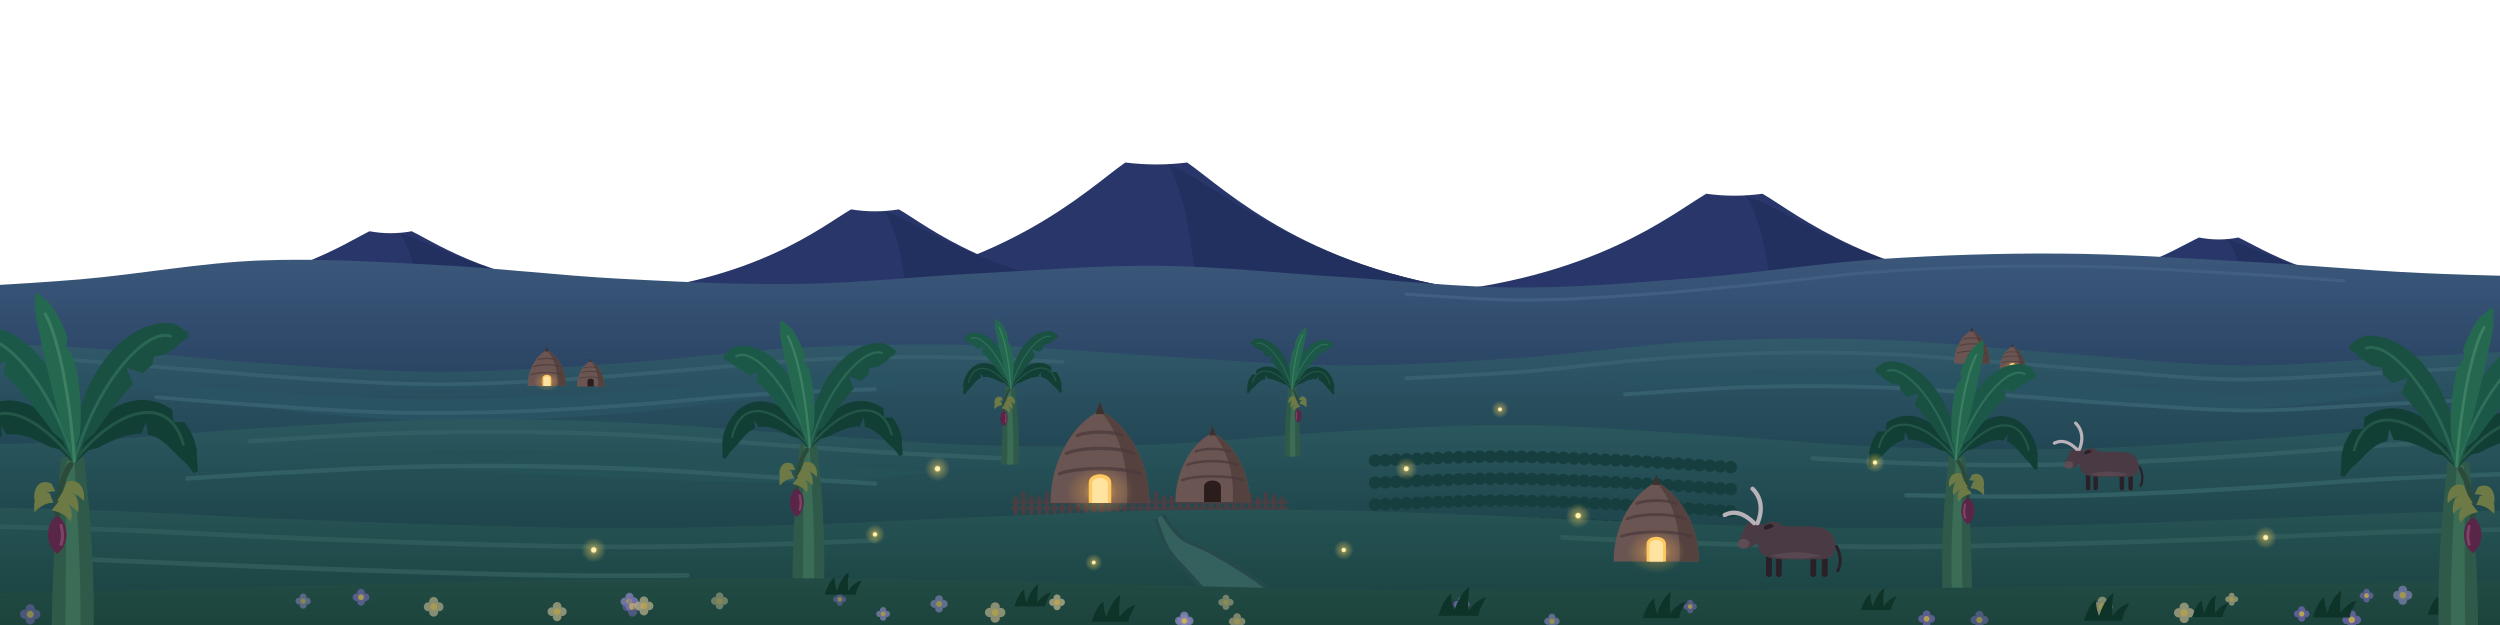
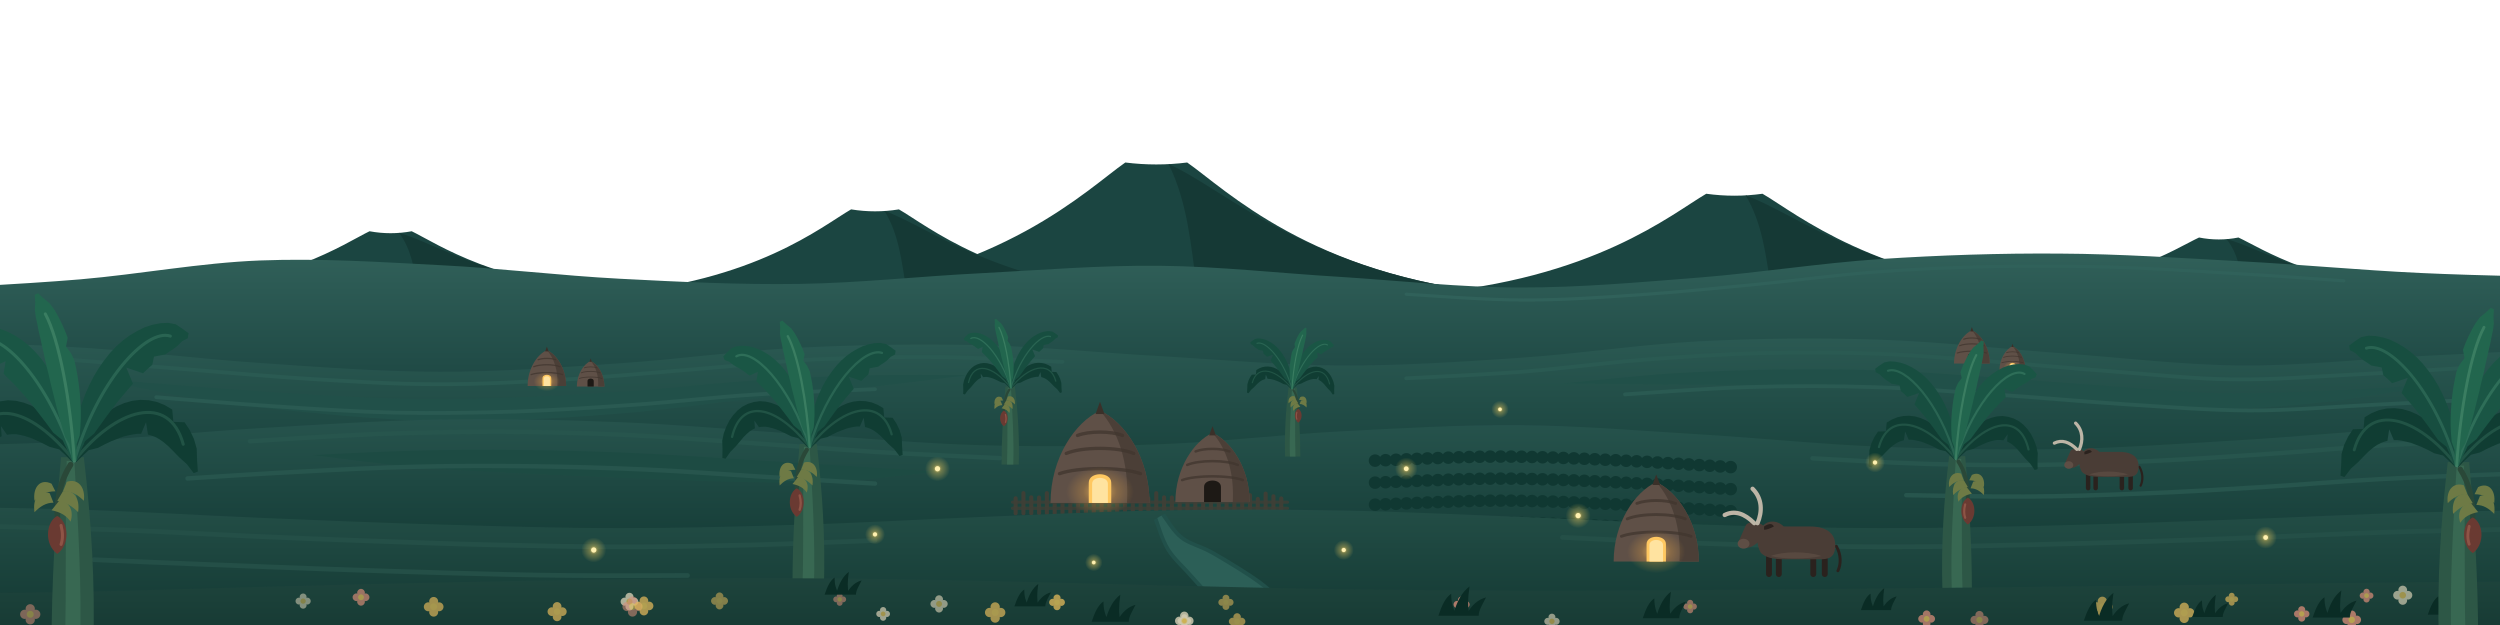
<svg xmlns="http://www.w3.org/2000/svg" viewBox="0 0 1600 400" width="1600" height="400" preserveAspectRatio="xMidYMax slice">
  <defs>
    <linearGradient id="b0" x1="0" y1="152" x2="0" y2="262" gradientUnits="userSpaceOnUse">
-       <stop offset="0" stop-color="#3d5b7f" />
-       <stop offset="1" stop-color="#263e5d" />
+       <stop offset="0" stop-color="#33635c" />
+       <stop offset="1" stop-color="#1a433f" />
    </linearGradient>
    <linearGradient id="b1" x1="0" y1="206" x2="0" y2="316" gradientUnits="userSpaceOnUse">
-       <stop offset="0" stop-color="#335c6d" />
-       <stop offset="1" stop-color="#1c3f4c" />
+       <stop offset="0" stop-color="#2d5c55" />
+       <stop offset="1" stop-color="#153d38" />
    </linearGradient>
    <radialGradient id="doorglow" cx="0.5" cy="0.5" r="0.5">
      <stop offset="0" stop-color="#FFD27A" stop-opacity="0.75" />
      <stop offset="0.5" stop-color="#FFB547" stop-opacity="0.25" />
      <stop offset="1" stop-color="#FFB547" stop-opacity="0" />
    </radialGradient>
    <symbol id="hutl" viewBox="0 0 100 92" overflow="visible">
-       <path d="M6 90C6 50 28 18 50 8C72 18 94 50 94 90Z" fill="#6B5552" />
-       <path d="M50 8C72 18 94 50 94 90H74C76 54 66 26 50 8Z" fill="#55423F" />
-       <path d="M14 64C30 58 70 58 86 64M20 46C34 40 66 40 80 46M30 30C40 26 60 26 70 30" fill="none" stroke="#4B3A39" stroke-width="3" stroke-linecap="round" opacity=".75" />
+       <path d="M6 90C6 50 28 18 50 8C72 18 94 50 94 90Z" fill="#5F5047" />
+       <path d="M50 8C72 18 94 50 94 90H74C76 54 66 26 50 8Z" fill="#4B3F37" />
+       <path d="M14 64C30 58 70 58 86 64M20 46C34 40 66 40 80 46M30 30C40 26 60 26 70 30" fill="none" stroke="#40352E" stroke-width="3" stroke-linecap="round" opacity=".75" />
      <ellipse cx="50" cy="80" rx="30" ry="22" fill="url(#doorglow)" />
      <path d="M40 90V72C40 62 60 62 60 72V90Z" fill="#FFC861" />
      <path d="M43 90V73C43 66 57 66 57 73V90Z" fill="#FFE3A0" />
-       <path d="M50 0L54 11H46Z" fill="#3F302E" />
+       <path d="M50 0L54 11H46Z" fill="#3A3029" />
    </symbol>
    <symbol id="hutn" viewBox="0 0 100 92" overflow="visible">
-       <path d="M6 90C6 50 28 18 50 8C72 18 94 50 94 90Z" fill="#6B5552" />
-       <path d="M50 8C72 18 94 50 94 90H74C76 54 66 26 50 8Z" fill="#55423F" />
-       <path d="M14 64C30 58 70 58 86 64M20 46C34 40 66 40 80 46M30 30C40 26 60 26 70 30" fill="none" stroke="#4B3A39" stroke-width="3" stroke-linecap="round" opacity=".75" />
-       <path d="M40 90V72C40 62 60 62 60 72V90Z" fill="#2A1D1C" />
-       <path d="M50 0L54 11H46Z" fill="#3F302E" />
+       <path d="M6 90C6 50 28 18 50 8C72 18 94 50 94 90Z" fill="#5F5047" />
+       <path d="M50 8C72 18 94 50 94 90H74C76 54 66 26 50 8Z" fill="#4B3F37" />
+       <path d="M14 64C30 58 70 58 86 64M20 46C34 40 66 40 80 46M30 30C40 26 60 26 70 30" fill="none" stroke="#40352E" stroke-width="3" stroke-linecap="round" opacity=".75" />
+       <path d="M40 90V72C40 62 60 62 60 72V90Z" fill="#1D1915" />
+       <path d="M50 0L54 11H46Z" fill="#3A3029" />
    </symbol>
    <linearGradient id="b2" x1="0" y1="256" x2="0" y2="366" gradientUnits="userSpaceOnUse">
-       <stop offset="0" stop-color="#2e5b63" />
-       <stop offset="1" stop-color="#183e43" />
+       <stop offset="0" stop-color="#295750" />
+       <stop offset="1" stop-color="#123833" />
    </linearGradient>
    <symbol id="bpn" viewBox="0 0 140 190">
-       <path d="M62 190C61 156 63 124 67 90H79C82 124 84 156 84 190Z" fill="#2F5A49" />
-       <path d="M69 190C68 158 70 126 72 92H76C77 126 76 158 77 190Z" fill="#3B6C55" />
-       <path d="M72.9 91.3L70.2 87.3L67.3 83.5L65.9 78.4L63.2 74.6L60.2 71.1L56.9 68L53.4 65.4L49.6 63.2L45.7 61.5L41.5 60.3L37.2 59.8L32.8 60L28.5 60.9L24.3 62.6L20.4 64.9L19.8 71.4L13.9 71.6L11.2 75.7L9 80.3L7.5 85.5L7.3 91.5L6.9 97.6L9.1 98.4L12.7 93.7L16.8 90L19.9 86.8L22.6 84.1L25.1 82L27.4 80.4L29.5 79.3L31.4 78.6L33.2 78.1L34.2 71.6L36.8 77.7L38.8 77.7L41 78L43.5 78.5L46.3 79.2L49.2 80.3L52.5 81.6L55.9 83.2L59.5 85.1L64.4 86.3L67.7 89.4L71.1 92.7Z" fill="#123F35" />
-       <path d="M72 92C50 64 22 56 14.6 83.2" fill="none" stroke="#2A5F4F" stroke-width="1.6" stroke-linecap="round" opacity=".7" />
-       <path d="M72.9 92.8L76.5 89.1L80 85.9L85 84.6L88.7 82.7L92.1 81.1L95.2 79.8L98 78.9L100.5 78.3L102.7 77.9L104.5 77.9L106.1 78L107.5 78.2L110.7 73.6L110.3 79L112 79.9L113.9 81.1L116 82.9L118.3 85.2L120.8 88.2L123.7 91.6L127.5 95.5L130.9 100.3L133.1 99.7L133 93.6L133.2 87.7L132.1 82.5L130.3 77.8L128.2 73.6L125.6 69.9L122.6 66.6L119.2 63.9L115.3 61.9L111.2 60.6L106.9 60L102.7 60.3L98.6 61.3L94.7 62.8L91 65L87.6 67.5L84.4 70.6L81.4 74L78.6 77.9L77.1 83.1L74.1 87L71.1 91.2Z" fill="#123F35" />
-       <path d="M72 92C96 62 120 58 126.3 85" fill="none" stroke="#2A5F4F" stroke-width="1.6" stroke-linecap="round" opacity=".7" />
-       <path d="M73.2 91.7L71.9 85.8L70.4 80.2L71.1 73.7L69.9 68L68.3 62.5L66.4 57.2L64.2 52.2L61.8 47.5L59.1 43L56.2 38.9L53.1 35L49.8 31.5L46.3 28.4L42.6 25.7L38.7 23.4L34.8 21.5L30.7 20.2L26.6 19.4L22.5 19.2L18.5 20L14.9 22.4L11.8 24.7L12.2 27.3L15.2 28.9L17.7 31.4L19.8 33L22 34.4L24.1 35.9L26.9 36.4L30 37L30.9 41.3L33.3 43.4L35.8 45.8L44.6 42.8L41.1 51.3L43.8 54.4L46.6 57.7L49.5 61.2L52.4 65L55.4 69L58.4 73.2L61.6 77.6L66.4 81.6L68.7 86.9L70.8 92.3Z" fill="#195042" />
-       <path d="M72 92C60 50 34 22 21.4 26.2" fill="none" stroke="#33705C" stroke-width="1.6" stroke-linecap="round" opacity=".7" />
-       <path d="M73.1 92.4L75.5 86.7L78.1 81.2L83.1 77.1L86.4 72.6L89.6 68.4L92.7 64.4L95.7 60.6L98.6 57.2L101.5 54L104.2 51.1L106.9 48.5L109.3 46L108.2 39.4L114.1 42.1L116.2 40.5L118.2 39L120.1 37.8L122 36.6L123.9 35.6L125.9 34.3L128.5 32.3L131.5 31.2L132.5 28.8L130 26L126.9 23L123.2 21.6L119.2 21.2L115.2 21.5L111.1 22.4L107.1 23.9L103.3 25.9L99.6 28.3L96 31.2L92.6 34.5L89.4 38.2L86.5 42.3L83.7 46.6L81.2 51.3L78.8 56.3L76.8 61.6L75 67.2L73.6 73L74.1 79.7L72.4 85.6L70.9 91.6Z" fill="#1C5847" />
-       <path d="M72 92C86 48 112 22 123.3 28.6" fill="none" stroke="#387A62" stroke-width="1.6" stroke-linecap="round" opacity=".7" />
-       <path d="M73.2 92.1L73.8 87.8L74.5 83.4L76.9 79.3L78.2 75.1L79.4 70.9L80.5 66.8L81.6 62.7L82.6 58.6L83.6 54.6L84.6 50.6L85.5 46.6L86.5 42.6L87.4 38.8L88.2 34.9L89.1 31.1L89.9 27.3L90.8 23.6L91.5 19.9L92.3 16.2L92.8 12.4L92.6 8.3L92.9 4.4L91.1 3.6L88.2 6.3L84.9 9L82.5 12.3L80.5 15.8L78.7 19.4L77 23.2L75.5 27.1L76.4 31.7L73.7 35.3L71.9 39.2L71 43.4L70.2 47.7L69.6 52L69.1 56.3L68.8 60.7L68.6 65.2L68.6 69.6L68.8 74.1L69.2 78.6L70.8 83.1L70.8 87.5L70.8 91.9Z" fill="#24684F" />
-       <path d="M72 92C74 60 80 28 87.3 14.5" fill="none" stroke="#46896B" stroke-width="1.6" stroke-linecap="round" opacity=".7" />
-       <path d="M74 94C79 102 81 110 81 122" fill="none" stroke="#2C4A3A" stroke-width="3" stroke-linecap="round" />
+       <path d="M62 190C61 156 63 124 67 90H79C82 124 84 156 84 190Z" fill="#2D5746" />
+       <path d="M69 190C68 158 70 126 72 92H76C77 126 76 158 77 190Z" fill="#386852" />
+       <path d="M72.9 91.3L70.2 87.3L67.3 83.5L65.9 78.4L63.2 74.6L60.2 71.1L56.9 68L53.4 65.4L49.6 63.2L45.7 61.5L41.5 60.3L37.2 59.8L32.8 60L28.5 60.9L24.3 62.6L20.4 64.9L19.8 71.4L13.9 71.6L11.2 75.7L9 80.3L7.5 85.5L7.3 91.5L6.9 97.6L9.1 98.4L12.7 93.7L16.8 90L19.9 86.8L22.6 84.1L25.1 82L27.4 80.4L29.5 79.3L31.4 78.6L33.2 78.1L34.2 71.6L36.8 77.7L38.8 77.7L41 78L43.5 78.5L46.3 79.2L49.2 80.3L52.5 81.6L55.9 83.2L59.5 85.1L64.4 86.3L67.7 89.4L71.1 92.7Z" fill="#103D33" />
+       <path d="M72 92C50 64 22 56 14.6 83.2" fill="none" stroke="#285D4D" stroke-width="1.6" stroke-linecap="round" opacity=".7" />
+       <path d="M72.9 92.8L76.5 89.1L80 85.9L85 84.6L88.7 82.7L92.1 81.1L95.2 79.8L98 78.9L100.5 78.3L102.7 77.9L104.5 77.9L106.1 78L107.5 78.2L110.7 73.6L110.3 79L112 79.9L113.9 81.1L116 82.9L118.3 85.2L120.8 88.2L123.7 91.6L127.5 95.5L130.9 100.3L133.1 99.7L133 93.6L133.2 87.7L132.1 82.5L130.3 77.8L128.2 73.6L125.6 69.9L122.6 66.6L119.2 63.9L115.3 61.9L111.2 60.6L106.9 60L102.7 60.3L98.6 61.3L94.7 62.8L91 65L87.6 67.5L84.4 70.6L81.4 74L78.6 77.9L77.1 83.1L74.1 87L71.1 91.2Z" fill="#103D33" />
+       <path d="M72 92C96 62 120 58 126.3 85" fill="none" stroke="#285D4D" stroke-width="1.6" stroke-linecap="round" opacity=".7" />
+       <path d="M73.2 91.7L71.9 85.8L70.4 80.2L71.1 73.7L69.9 68L68.3 62.5L66.4 57.2L64.2 52.2L61.8 47.5L59.1 43L56.2 38.9L53.1 35L49.8 31.5L46.3 28.4L42.6 25.7L38.7 23.4L34.8 21.5L30.7 20.2L26.6 19.4L22.5 19.2L18.5 20L14.9 22.4L11.8 24.7L12.2 27.3L15.2 28.9L17.7 31.4L19.8 33L22 34.4L24.1 35.9L26.9 36.4L30 37L30.9 41.3L33.3 43.4L35.8 45.8L44.6 42.8L41.1 51.3L43.8 54.4L46.6 57.7L49.5 61.2L52.4 65L55.4 69L58.4 73.2L61.6 77.6L66.4 81.6L68.7 86.9L70.8 92.3Z" fill="#174E40" />
+       <path d="M72 92C60 50 34 22 21.4 26.2" fill="none" stroke="#316E5A" stroke-width="1.6" stroke-linecap="round" opacity=".7" />
+       <path d="M73.1 92.4L75.5 86.7L78.1 81.2L83.1 77.1L86.4 72.6L89.6 68.4L92.7 64.4L95.7 60.6L98.6 57.2L101.5 54L104.2 51.1L106.9 48.5L109.3 46L108.2 39.4L114.1 42.1L116.2 40.5L118.2 39L120.1 37.8L122 36.6L123.9 35.6L125.9 34.3L128.5 32.3L131.5 31.2L132.5 28.8L130 26L126.9 23L123.2 21.6L119.2 21.2L115.2 21.5L111.1 22.4L107.1 23.9L103.3 25.9L99.6 28.3L96 31.2L92.6 34.5L89.4 38.2L86.5 42.3L83.7 46.6L81.2 51.3L78.8 56.3L76.8 61.6L75 67.2L73.6 73L74.1 79.7L72.4 85.6L70.9 91.6Z" fill="#1A5645" />
+       <path d="M72 92C86 48 112 22 123.3 28.6" fill="none" stroke="#367860" stroke-width="1.6" stroke-linecap="round" opacity=".7" />
+       <path d="M73.2 92.1L73.8 87.8L74.5 83.4L76.9 79.3L78.2 75.1L79.4 70.9L80.5 66.8L81.6 62.7L82.6 58.6L83.6 54.6L84.6 50.6L85.5 46.6L86.5 42.6L87.4 38.8L88.2 34.9L89.1 31.1L89.9 27.3L90.8 23.6L91.5 19.9L92.3 16.2L92.8 12.4L92.6 8.3L92.9 4.4L91.1 3.6L88.2 6.3L84.9 9L82.5 12.3L80.5 15.8L78.7 19.4L77 23.2L75.5 27.1L76.4 31.7L73.7 35.3L71.9 39.2L71 43.4L70.2 47.7L69.6 52L69.1 56.3L68.8 60.7L68.6 65.2L68.6 69.6L68.8 74.1L69.2 78.6L70.8 83.1L70.8 87.5L70.8 91.9Z" fill="#22664E" />
+       <path d="M72 92C74 60 80 28 87.3 14.5" fill="none" stroke="#448769" stroke-width="1.6" stroke-linecap="round" opacity=".7" />
+       <path d="M74 94C79 102 81 110 81 122" fill="none" stroke="#2A4838" stroke-width="3" stroke-linecap="round" />
      <g fill="#6E7A45">
        <path d="M76 103C70 101 66 106 67 113C70 110 73 108 78 108Z" />
        <path d="M78 108C72 107 69 112 70 119C73 116 76 114 81 113Z" />
        <path d="M80 113C75 113 72 118 74 124C76 121 79 119 84 118Z" />
        <path d="M84 104C90 101 94 106 93 113C90 110 87 108 82 108Z" />
        <path d="M85 109C91 107 94 112 93 119C90 116 87 114 83 114Z" />
      </g>
-       <path d="M81 121C87 124 88 136 81 141C74 136 75 124 81 121Z" fill="#5A2648" />
-       <path d="M79 126C78 130 78 133 79 136" fill="none" stroke="#7E4466" stroke-width="1.6" stroke-linecap="round" />
+       <path d="M81 121C87 124 88 136 81 141C74 136 75 124 81 121Z" fill="#6A3A32" />
+       <path d="M79 126C78 130 78 133 79 136" fill="none" stroke="#8E5446" stroke-width="1.6" stroke-linecap="round" />
    </symbol>
    <linearGradient id="b3" x1="0" y1="310" x2="0" y2="420" gradientUnits="userSpaceOnUse">
-       <stop offset="0" stop-color="#2a5759" />
-       <stop offset="1" stop-color="#143b39" />
+       <stop offset="0" stop-color="#26524a" />
+       <stop offset="1" stop-color="#0f332e" />
    </linearGradient>
    <linearGradient id="b4" x1="0" y1="354" x2="0" y2="464" gradientUnits="userSpaceOnUse">
-       <stop offset="0" stop-color="#254f49" />
-       <stop offset="1" stop-color="#0f342b" />
+       <stop offset="0" stop-color="#214840" />
+       <stop offset="1" stop-color="#0a2a25" />
    </linearGradient>
    <symbol id="fl" viewBox="0 0 20 20">
      <g fill="currentColor">
        <circle cx="10" cy="5" r="4.2" />
        <circle cx="15" cy="10" r="4.2" />
        <circle cx="10" cy="15" r="4.2" />
        <circle cx="5" cy="10" r="4.2" />
      </g>
      <circle cx="10" cy="10" r="3.2" fill="#E9C25A" />
    </symbol>
    <symbol id="tf" viewBox="0 0 30 16">
      <path d="M2 16C4 10 6 6 9 4C9 9 10 12 12 16ZM10 16C12 8 15 3 19 0C18 7 18 11 19 16ZM17 16C20 10 24 7 28 6C26 10 24 13 24 16Z" fill="currentColor" />
    </symbol>
    <radialGradient id="ffg" cx="0.5" cy="0.5" r="0.5">
      <stop offset="0" stop-color="#FFE38A" stop-opacity="0.85" />
      <stop offset="0.35" stop-color="#FFD45E" stop-opacity="0.35" />
      <stop offset="1" stop-color="#FFD45E" stop-opacity="0" />
    </radialGradient>
    <symbol id="ff" viewBox="-8 -8 16 16" overflow="visible">
      <circle r="8" fill="url(#ffg)" />
      <circle r="1.7" fill="#FFF1B0" />
    </symbol>
  </defs>
-   <path d="M100 188C182.5 182.4 220 156 236.5 148Q250 150.5 263.5 148C280 156 317.5 182.4 400 188ZM390 188C483.5 180.4 526 144.8 544.7 134Q560 136.5 575.3 134C594 144.8 636.5 180.4 730 188ZM520 188C641 176.2 696 120.8 720.2 104Q740 106.5 759.8 104C784 120.8 839 176.2 960 188ZM910 188C1020 179 1070 136.8 1092 124Q1110 126.5 1128 124C1150 136.8 1200 179 1310 188ZM1280 188C1357 183 1392 159.2 1407.4 152Q1420 154.5 1432.6 152C1448 159.2 1483 183 1560 188Z" fill="#29366A" />
-   <path d="M255.4 149C280 156 317.5 182.4 400 188H268C265 172 263.5 160 255.4 149ZM566.1 135C594 144.8 636.5 180.4 730 188H580.4C577 166.4 575.3 150.2 566.1 135ZM747.9 105C784 120.8 839 176.2 960 188H766.4C762 154.4 759.8 129.2 747.9 105ZM1117.2 125C1150 136.8 1200 179 1310 188H1134C1130 162.4 1128 143.2 1117.2 125ZM1425 153C1448 159.2 1483 183 1560 188H1436.8C1434 173.6 1432.6 162.8 1425 153Z" fill="#22305F" />
+   <path d="M100 188C182.5 182.4 220 156 236.5 148Q250 150.5 263.5 148C280 156 317.5 182.4 400 188ZM390 188C483.5 180.4 526 144.8 544.7 134Q560 136.5 575.3 134C594 144.8 636.5 180.4 730 188ZM520 188C641 176.2 696 120.8 720.2 104Q740 106.5 759.8 104C784 120.8 839 176.2 960 188ZM910 188C1020 179 1070 136.8 1092 124Q1110 126.5 1128 124C1150 136.8 1200 179 1310 188ZM1280 188C1357 183 1392 159.2 1407.4 152Q1420 154.5 1432.6 152C1448 159.2 1483 183 1560 188Z" fill="#1B4541" />
+   <path d="M255.4 149C280 156 317.5 182.4 400 188H268C265 172 263.5 160 255.4 149ZM566.1 135C594 144.8 636.5 180.4 730 188H580.4C577 166.4 575.3 150.2 566.1 135ZM747.9 105C784 120.8 839 176.2 960 188H766.4C762 154.4 759.8 129.2 747.9 105ZM1117.2 125C1150 136.8 1200 179 1310 188H1134C1130 162.4 1128 143.2 1117.2 125ZM1425 153C1448 159.2 1483 183 1560 188H1436.8C1434 173.6 1432.6 162.8 1425 153Z" fill="#153935" />
  <path d="M-64 186c19.2-1.2 76.8-4 115.2-7.2c38.4-3.3 76.8-10.6 115.2-12.1c38.4-1.5 76.8 1 115.2 3c38.4 1.9 76.8 6.7 115.2 8.7c38.4 2 76.8 3.9 115.2 3.3c38.4-.6 76.8-4.9 115.2-6.8c38.4-2 76.8-5.2 115.2-4.8c38.4.4 76.8 4.8 115.2 7.1c38.4 2.4 76.8 6.8 115.2 6.8c38.4.1 76.8-3.4 115.2-6.4c38.4-3.1 76.8-9.2 115.2-11.8c38.4-2.5 76.8-3.8 115.2-3.5c38.4.2 76.8 2.8 115.2 4.9c38.4 2 76.8 5.7 115.2 7.5c38.4 1.8 96 2.8 115.2 3.3V400H-64Z" fill="url(#b0)" />
-   <path d="M900 188.3c12.5.7 50 3.7 75 3.7c25 .1 50-1.7 75-3.4c25-1.7 50-4.3 75-6.7c25-2.4 50-6 75-7.8c25-1.9 50-3 75-3.5c25-.5 50-.4 75 .3c25 .7 50 2.3 75 3.8c25 1.4 62.5 4.1 75 5" fill="none" stroke="#405f81" stroke-width="2" stroke-linecap="round" />
+   <path d="M900 188.3c12.5.7 50 3.7 75 3.7c25 .1 50-1.7 75-3.4c25-1.7 50-4.3 75-6.7c25-2.4 50-6 75-7.8c25-1.9 50-3 75-3.5c25-.5 50-.4 75 .3c25 .7 50 2.3 75 3.8c25 1.4 62.5 4.1 75 5" fill="none" stroke="#30615a" stroke-width="2" stroke-linecap="round" />
  <path d="M-64 218c19.2.7 76.8 2 115.2 4.4c38.4 2.4 76.8 7.3 115.2 9.9c38.4 2.6 76.8 5.6 115.2 5.6c38.4.1 76.8-2.8 115.2-5.4c38.4-2.6 76.8-8.1 115.2-10c38.4-1.9 76.8-2.5 115.2-1.6c38.4.9 76.8 4.9 115.2 7c38.4 2.2 76.8 5.8 115.2 6c38.4.2 76.8-2.3 115.2-4.9c38.4-2.6 76.8-8.6 115.2-10.6c38.4-1.9 76.8-2.3 115.2-1c38.4 1.3 76.8 5.8 115.2 8.6c38.4 2.7 76.8 7.5 115.2 7.9c38.4.3 76.8-4 115.2-6c38.4-1.9 96-4.9 115.2-5.9V400H-64Z" fill="url(#b1)" />
-   <path d="M60 242.1c11.7 1 46.7 4 70 5.7c23.3 1.7 46.7 3.5 70 4.8c23.3 1.2 46.7 2.6 70 2.9c23.3.2 46.7-.6 70-1.6c23.3-.9 46.7-2.4 70-4.1c23.3-1.7 46.7-4.5 70-6.1c23.3-1.5 46.7-2.7 70-3.4c23.3-.6 58.3-.2 70-.2L620 240.1c-11.7 1.4-46.7 5.8-70 8.3c-23.3 2.6-46.7 4.5-70 7c-23.3 2.5-46.7 5.9-70 8.1c-23.3 2.1-46.7 3.9-70 4.8c-23.3 1-46.7 1.6-70 .9c-23.3-.7-46.7-2.7-70-5c-23.3-2.2-46.7-4.6-70-8.3c-23.3-3.7-58.3-11.5-70-13.8Z" fill="#295362" />
-   <path d="M1000 245.4c11.7-1 46.7-4.9 70-6.4c23.3-1.4 46.7-2.2 70-2.5c23.3-.3 46.7-.1 70 .8c23.3.9 46.7 3 70 4.6c23.3 1.6 46.7 3.6 70 5.2c23.3 1.6 46.7 4 70 4.5c23.3.5 46.7-.6 70-1.5c23.3-1 58.3-3.4 70-4.1L1560 246c-11.7 1.9-46.7 8.5-70 11.1c-23.3 2.7-46.7 4.4-70 4.7c-23.3.4-46.7-1.5-70-2.7c-23.3-1.2-46.7-3-70-4.6c-23.3-1.6-46.7-3.9-70-5.2c-23.3-1.3-46.7-2-70-2.6c-23.3-.5-46.7-.4-70-.6c-23.3-.2-58.3-.6-70-.7Z" fill="#295362" />
-   <path d="M40 229.8c13.3 1.1 53.3 4.5 80 6.6c26.7 2.1 53.3 4.6 80 6.2c26.7 1.6 53.3 3.3 80 3.3c26.7.1 53.3-1.4 80-2.9c26.7-1.6 53.3-4.1 80-6.3c26.7-2.1 53.3-5.2 80-6.6c26.7-1.3 53.3-1.8 80-1.6c26.7.3 66.7 2.6 80 3.1M100 254.2c12.8 1 51.1 4.3 76.7 5.9c25.5 1.7 51.1 3.4 76.6 4c25.6.5 51.1.1 76.7-.7c25.6-.9 51.1-2.6 76.7-4.4c25.5-1.8 51.1-4.9 76.6-6.5c25.6-1.7 63.9-2.8 76.7-3.4M900 242.1c12.6-.7 50.4-2.3 75.6-4.3c25.1-2 50.3-5.5 75.5-7.5c25.2-2 50.4-3.6 75.6-4.3c25.2-.6 50.3-.6 75.5.4c25.2.9 50.4 3.3 75.6 5.2c25.2 1.9 50.3 4.4 75.5 6.2c25.2 1.9 50.4 4.7 75.6 5c25.2.3 50.4-1.7 75.5-3c25.2-1.2 63-3.7 75.6-4.5M1040 252.4c13.3-.8 53.3-4 80-4.7c26.7-.8 53.3-.8 80 .1c26.7.8 53.3 3.1 80 4.9c26.7 1.8 53.3 4.3 80 6c26.7 1.7 53.3 3.9 80 4c26.7 0 53.3-2.4 80-3.7c26.7-1.3 66.7-3.4 80-4" fill="none" stroke="#36606e" stroke-width="2.4" stroke-linecap="round" />
+   <path d="M60 242.1c11.7 1 46.7 4 70 5.7c23.3 1.7 46.7 3.5 70 4.8c23.3 1.2 46.7 2.6 70 2.9c23.3.2 46.7-.6 70-1.6c23.3-.9 46.7-2.4 70-4.1c23.3-1.7 46.7-4.5 70-6.1c23.3-1.5 46.7-2.7 70-3.4c23.3-.6 58.3-.2 70-.2L620 240.1c-11.7 1.4-46.7 5.8-70 8.3c-23.3 2.6-46.7 4.5-70 7c-23.3 2.5-46.7 5.9-70 8.1c-23.3 2.1-46.7 3.9-70 4.8c-23.3 1-46.7 1.6-70 .9c-23.3-.7-46.7-2.7-70-5c-23.3-2.2-46.7-4.6-70-8.3c-23.3-3.7-58.3-11.5-70-13.8Z" fill="#215049" />
+   <path d="M1000 245.4c11.7-1 46.7-4.9 70-6.4c23.3-1.4 46.7-2.2 70-2.5c23.3-.3 46.7-.1 70 .8c23.3.9 46.7 3 70 4.6c23.3 1.6 46.7 3.6 70 5.2c23.3 1.6 46.7 4 70 4.5c23.3.5 46.7-.6 70-1.5c23.3-1 58.3-3.4 70-4.1L1560 246c-11.7 1.9-46.7 8.5-70 11.1c-23.3 2.7-46.7 4.4-70 4.7c-23.3.4-46.7-1.5-70-2.7c-23.3-1.2-46.7-3-70-4.6c-23.3-1.6-46.7-3.9-70-5.2c-23.3-1.3-46.7-2-70-2.6c-23.3-.5-46.7-.4-70-.6c-23.3-.2-58.3-.6-70-.7Z" fill="#215049" />
+   <path d="M40 229.8c13.3 1.1 53.3 4.5 80 6.6c26.7 2.1 53.3 4.6 80 6.2c26.7 1.6 53.3 3.3 80 3.3c26.7.1 53.3-1.4 80-2.9c26.7-1.6 53.3-4.1 80-6.3c26.7-2.1 53.3-5.2 80-6.6c26.7-1.3 53.3-1.8 80-1.6c26.7.3 66.7 2.6 80 3.1M100 254.2c12.8 1 51.1 4.3 76.7 5.9c25.5 1.7 51.1 3.4 76.6 4c25.6.5 51.1.1 76.7-.7c25.6-.9 51.1-2.6 76.7-4.4c25.5-1.8 51.1-4.9 76.6-6.5c25.6-1.7 63.9-2.8 76.7-3.4M900 242.1c12.6-.7 50.4-2.3 75.6-4.3c25.1-2 50.3-5.5 75.5-7.5c25.2-2 50.4-3.6 75.6-4.3c25.2-.6 50.3-.6 75.5.4c25.2.9 50.4 3.3 75.6 5.2c25.2 1.9 50.3 4.4 75.5 6.2c25.2 1.9 50.4 4.7 75.6 5c25.2.3 50.4-1.7 75.5-3c25.2-1.2 63-3.7 75.6-4.5M1040 252.4c13.3-.8 53.3-4 80-4.7c26.7-.8 53.3-.8 80 .1c26.7.8 53.3 3.1 80 4.9c26.7 1.8 53.3 4.3 80 6c26.7 1.7 53.3 3.9 80 4c26.7 0 53.3-2.4 80-3.7c26.7-1.3 66.7-3.4 80-4" fill="none" stroke="#2a5a52" stroke-width="2.4" stroke-linecap="round" />
  <use href="#hutl" x="336" y="221.8" width="28" height="25.8" />
  <use href="#hutn" x="368" y="229.4" width="20" height="18.4" />
  <use href="#hutn" x="1249" y="209.3" width="26" height="23.9" />
  <use href="#hutl" x="1278.5" y="220" width="19" height="17.5" />
  <path d="M-64 286c19.2-.6 76.8-1.6 115.2-3.7c38.4-2 76.8-6 115.2-8.3c38.4-2.3 76.8-4.8 115.2-5.5c38.4-.6 76.8.1 115.2 1.7c38.4 1.5 76.8 5.1 115.2 7.6c38.4 2.4 76.8 6 115.2 7.1c38.4 1.1 76.8.9 115.2-.6c38.4-1.4 76.8-6.2 115.2-8.2c38.4-2 76.8-4.3 115.2-4c38.4.3 76.8 3.6 115.2 5.9c38.4 2.3 76.8 6.3 115.2 7.9c38.4 1.5 76.8 2.1 115.2 1.5c38.4-.7 76.8-3.4 115.2-5.7c38.4-2.3 76.8-6.2 115.2-8.1c38.4-2 96-3 115.2-3.6V400H-64Z" fill="url(#b2)" />
-   <path d="M880 294.8c12.8-.4 51.1-2.5 76.7-2.6c25.5-.1 51.1 1.1 76.6 2.3c25.6 1.1 63.9 3.9 76.7 4.6M880 308.9c12.8-.4 51.1-2.5 76.7-2.6c25.5-.1 51.1 1.1 76.6 2.3c25.6 1.1 63.9 3.9 76.7 4.6M880 323c12.8-.4 51.1-2.5 76.7-2.6c25.5-.1 51.1 1.1 76.6 2.3c25.6 1.1 63.9 3.9 76.7 4.6M880 337.1c12.8-.4 51.1-2.5 76.7-2.6c25.5-.1 51.1 1.1 76.6 2.3c25.6 1.1 63.9 3.9 76.7 4.6" fill="none" stroke="#163e3e" stroke-width="8" stroke-linecap="round" stroke-dasharray="0.1 6.6" />
-   <path d="M200 291.2c11.1-.5 44.4-2.3 66.7-2.8c22.2-.6 44.4-.6 66.6-.4c22.3.2 44.5.8 66.7 1.7c22.2.9 44.4 2.4 66.7 3.8c22.2 1.3 44.4 2.8 66.6 4.2c22.3 1.4 55.6 3.4 66.7 4.1L600 301.8c-11.1 1.1-44.4 5.5-66.7 6.6c-22.2 1.1-44.4.4-66.6-.1c-22.3-.4-44.5-1.5-66.7-2.4c-22.2-.9-44.4-1.9-66.7-3c-22.2-1.2-44.4-1.9-66.6-3.8c-22.3-2-55.6-6.6-66.7-7.9Z" fill="#245257" />
-   <path d="M160 282.4c13.3-.8 53.3-3.5 80-4.6c26.7-1 53.3-1.5 80-1.5c26.7.1 53.3.8 80 2c26.7 1.2 53.3 3.4 80 5.2c26.7 1.8 53.3 4 80 5.7c26.7 1.6 66.7 3.3 80 4M120 306.2c12.2-.8 48.9-3.2 73.3-4.4c24.5-1.3 48.9-2.6 73.4-3.1c24.4-.6 48.9-.6 73.3-.3c24.4.3 48.9 1 73.3 2.1c24.5 1.1 48.9 3 73.4 4.5c24.4 1.5 61.1 3.7 73.3 4.5M1160 293.3c12.2.6 48.9 2.9 73.3 3.6c24.5.7 48.9 1 73.4.6c24.4-.3 48.9-1.4 73.3-2.6c24.4-1.2 48.9-2.8 73.3-4.5c24.5-1.6 48.9-4.1 73.4-5.5c24.4-1.5 61.1-2.7 73.3-3.3M1220 316.9c12.7.1 50.7 1.1 76 .9c25.3-.1 50.7-1 76-2c25.3-1 50.7-2.5 76-4.1c25.3-1.5 50.7-3.8 76-5.1c25.3-1.4 63.3-2.6 76-3.1" fill="none" stroke="#315f64" stroke-width="2.8" stroke-linecap="round" />
+   <path d="M880 294.8c12.8-.4 51.1-2.5 76.7-2.6c25.5-.1 51.1 1.1 76.6 2.3c25.6 1.1 63.9 3.9 76.7 4.6M880 308.9c12.8-.4 51.1-2.5 76.7-2.6c25.5-.1 51.1 1.1 76.6 2.3c25.6 1.1 63.9 3.9 76.7 4.6M880 323c12.8-.4 51.1-2.5 76.7-2.6c25.5-.1 51.1 1.1 76.6 2.3c25.6 1.1 63.9 3.9 76.7 4.6M880 337.1c12.8-.4 51.1-2.5 76.7-2.6c25.5-.1 51.1 1.1 76.6 2.3c25.6 1.1 63.9 3.9 76.7 4.6" fill="none" stroke="#103832" stroke-width="8" stroke-linecap="round" stroke-dasharray="0.1 6.6" />
+   <path d="M200 291.2c11.1-.5 44.4-2.3 66.7-2.8c22.2-.6 44.4-.6 66.6-.4c22.3.2 44.5.8 66.7 1.7c22.2.9 44.4 2.4 66.7 3.8c22.2 1.3 44.4 2.8 66.6 4.2c22.3 1.4 55.6 3.4 66.7 4.1L600 301.8c-11.1 1.1-44.4 5.5-66.7 6.6c-22.2 1.1-44.4.4-66.6-.1c-22.3-.4-44.5-1.5-66.7-2.4c-22.2-.9-44.4-1.9-66.7-3c-22.2-1.2-44.4-1.9-66.6-3.8c-22.3-2-55.6-6.6-66.7-7.9Z" fill="#1d4b43" />
+   <path d="M160 282.4c13.3-.8 53.3-3.5 80-4.6c26.7-1 53.3-1.5 80-1.5c26.7.1 53.3.8 80 2c26.7 1.2 53.3 3.4 80 5.2c26.7 1.8 53.3 4 80 5.7c26.7 1.6 66.7 3.3 80 4M120 306.2c12.2-.8 48.9-3.2 73.3-4.4c24.5-1.3 48.9-2.6 73.4-3.1c24.4-.6 48.9-.6 73.3-.3c24.4.3 48.9 1 73.3 2.1c24.5 1.1 48.9 3 73.4 4.5c24.4 1.5 61.1 3.7 73.3 4.5M1160 293.3c12.2.6 48.9 2.9 73.3 3.6c24.5.7 48.9 1 73.4.6c24.4-.3 48.9-1.4 73.3-2.6c24.4-1.2 48.9-2.8 73.3-4.5c24.5-1.6 48.9-4.1 73.4-5.5c24.4-1.5 61.1-2.7 73.3-3.3M1220 316.9c12.7.1 50.7 1.1 76 .9c25.3-.1 50.7-1 76-2c25.3-1 50.7-2.5 76-4.1c25.3-1.5 50.7-3.8 76-5.1c25.3-1.4 63.3-2.6 76-3.1" fill="none" stroke="#27554d" stroke-width="2.8" stroke-linecap="round" />
  <use href="#bpn" transform="matrix(-1 0 0 1 1296 0)" x="613" y="202.3" width="70" height="95" />
  <use href="#bpn" x="795" y="208.1" width="62" height="84.1" />
-   <path d="M650 328.5V318.9M655 328.5V315.6M660 328.5V318.3M665 328.5V318.4M670 328.5V315.6M675 328.5V318.9M680 328.5V317.7M685 328.5V315.8M690 328.5V319.3M695 328.5V317M700 328.5V316.3M705 328.5V319.4M710 328.5V316.4M715 328.5V316.9M720 328.5V319.3M725 328.5V315.9M730 328.5V317.6M735 328.5V319M740 328.5V315.6M745 328.5V318.3M750 328.5V318.4M755 328.5V315.6M760 328.5V318.9M765 328.5V317.7M770 328.5V315.8M775 328.5V319.3M780 328.5V317M785 328.5V316.3M790 328.5V319.4M795 328.5V316.4M800 328.5V316.9M805 328.5V319.3M810 328.5V315.9M815 328.5V317.6M820 328.5V319" stroke="#4A3E43" stroke-width="2.6" stroke-linecap="round" />
-   <path d="M648 321.4H824M648 325.3H824" stroke="#4A3E43" stroke-width="2" stroke-linecap="round" opacity=".8" />
+   <path d="M650 328.5V318.9M655 328.5V315.6M660 328.5V318.3M665 328.5V318.4M670 328.5V315.6M675 328.5V318.9M680 328.5V317.7M685 328.5V315.8M690 328.5V319.3M695 328.5V317M700 328.5V316.3M705 328.5V319.4M710 328.5V316.4M715 328.5V316.9M720 328.5V319.3M725 328.5V315.9M730 328.5V317.6M735 328.5V319M740 328.5V315.6M745 328.5V318.3M750 328.5V318.4M755 328.5V315.6M760 328.5V318.9M765 328.5V317.7M770 328.5V315.8M775 328.5V319.3M780 328.5V317M785 328.5V316.3M790 328.5V319.4M795 328.5V316.4M800 328.5V316.9M805 328.5V319.3M810 328.5V315.9M815 328.5V317.6M820 328.5V319" stroke="#3E3F36" stroke-width="2.6" stroke-linecap="round" />
+   <path d="M648 321.4H824M648 325.3H824" stroke="#3E3F36" stroke-width="2" stroke-linecap="round" opacity=".8" />
  <use href="#hutl" x="668" y="257.1" width="72" height="66.2" />
  <use href="#hutn" x="749" y="272.7" width="54" height="49.7" />
  <g transform="translate(1350 312.4) scale(-0.8 0.8)">
-     <path d="M-17-12V0M-10-11V0M11-11V0M17-12V0" stroke="#2A2028" stroke-width="3.6" stroke-linecap="round" />
-     <path d="M-24-17C-27-12-27-6-25-2" fill="none" stroke="#2A2028" stroke-width="1.8" stroke-linecap="round" />
-     <path d="M-23-14C-25-24-19-29-8-29H8C12-33 18-33 21-29C25-26 25-18 22-13C18-9 12-9 4-9H-14C-19-9-22-10-23-14Z" fill="#4A3A44" />
-     <path d="M-15-11C-6-14 8-14 16-11C8-9-6-9-15-11Z" fill="#5E4C55" opacity=".7" />
-     <path d="M19-28C22-32 28-33 31-30L35-21C36-18 34-16 31-16C27-16 24-19 21-22Z" fill="#4A3A44" />
-     <ellipse cx="32.5" cy="-18.5" rx="3.6" ry="3" fill="#5E4C55" />
-     <path d="M20-29C17-31 15-31 14-29C16-28 18-27 20-27Z" fill="#2A2028" />
-     <path d="M24-31C21-38 21-46 27-52M26-31C32-37 38-39 44-36" fill="none" stroke="#B9B2B8" stroke-width="2.6" stroke-linecap="round" />
+     <path d="M-17-12V0M-10-11V0M11-11V0M17-12V0" stroke="#2A221E" stroke-width="3.6" stroke-linecap="round" />
+     <path d="M-24-17C-27-12-27-6-25-2" fill="none" stroke="#2A221E" stroke-width="1.8" stroke-linecap="round" />
+     <path d="M-23-14C-25-24-19-29-8-29H8C12-33 18-33 21-29C25-26 25-18 22-13C18-9 12-9 4-9H-14C-19-9-22-10-23-14Z" fill="#4A3D36" />
+     <path d="M-15-11C-6-14 8-14 16-11C8-9-6-9-15-11Z" fill="#5E4E45" opacity=".7" />
+     <path d="M19-28C22-32 28-33 31-30L35-21C36-18 34-16 31-16C27-16 24-19 21-22Z" fill="#4A3D36" />
+     <ellipse cx="32.5" cy="-18.5" rx="3.6" ry="3" fill="#5E4E45" />
+     <path d="M20-29C17-31 15-31 14-29C16-28 18-27 20-27Z" fill="#2A221E" />
+     <path d="M24-31C21-38 21-46 27-52M26-31C32-37 38-39 44-36" fill="none" stroke="#BDB5A6" stroke-width="2.6" stroke-linecap="round" />
  </g>
  <path d="M-64 324c19.2.4 76.8.9 115.2 2.2c38.4 1.2 76.8 3.6 115.2 5.2c38.4 1.6 76.8 3.2 115.2 4.3c38.4 1.1 76.8 2.3 115.2 2.3c38.4 0 76.8-1 115.2-2.2c38.4-1.1 76.8-3.4 115.2-4.9c38.4-1.5 76.8-3.5 115.2-4.2c38.4-.7 76.8-.7 115.2 0c38.4.7 76.8 2.6 115.2 4.1c38.4 1.5 76.8 3.7 115.2 4.9c38.4 1.2 76.8 2.2 115.2 2.3c38.4.1 76.8-.9 115.2-1.8c38.4-1 76.8-2.4 115.2-3.8c38.4-1.4 76.8-3.4 115.2-4.5c38.4-1.1 96-1.6 115.2-1.9V400H-64Z" fill="url(#b3)" />
-   <path d="M828 391.2c-3.4-3.1-11.9-12.5-20.3-18.9c-8.5-6.3-22-14.4-30.4-19.2c-8.4-4.8-14.8-5.7-20.1-9.8c-5.3-4-9.8-12.2-11.7-14.6L738.5 332.7c1.4 3.3 4.3 13.6 8.3 20c4 6.3 9.7 11 15.9 18.2c6.3 7.2 16.1 17.1 21.6 24.8c5.6 7.6 9.7 17.6 11.7 21.1Z" fill="#264A4C" />
-   <path d="M826.1 392.8c-3.4-3.2-11.8-12.4-20.2-18.7c-8.4-6.3-21.8-14.2-30.2-19.1c-8.4-4.8-14.9-5.8-20.3-10c-5.4-4.2-10.1-12.5-12.1-15L740.7 331.5c1.3 3.2 4 13.3 7.9 19.5c4 6.3 9.5 10.8 15.7 18c6.2 7.1 16.2 17.2 21.8 24.9c5.6 7.7 9.9 17.8 11.8 21.3Z" fill="#34605E" />
-   <path d="M0 337c13.3.4 53.3 1.3 80 2.3c26.7 1 53.3 2.6 80 3.8c26.7 1.2 53.3 2.3 80 3.2c26.7 1 53.3 1.9 80 2.5c26.7.6 53.3 1.2 80 1.2c26.7 0 53.3-.6 80-1.2c26.7-.7 66.7-2.4 80-2.9M60 358.2c12.7.6 50.7 2.2 76 3.2c25.3 1 50.7 2 76 2.9c25.3.9 50.7 1.7 76 2.4c25.3.7 50.7 1.4 76 1.6c25.3.3 63.3 0 76 0M1000 343.9c12.5.6 50 2.5 75 3.4c25 .9 50 1.6 75 2.1c25 .4 50 .7 75 .5c25-.1 50-.7 75-1.3c25-.6 50-1.3 75-2.1c25-.8 50-1.7 75-2.7c25-1 50-2.3 75-3.1c25-.9 62.5-1.5 75-1.8" fill="none" stroke="#2e5a5a" stroke-width="3" stroke-linecap="round" />
+   <path d="M828 391.2c-3.4-3.1-11.9-12.5-20.3-18.9c-8.5-6.3-22-14.4-30.4-19.2c-8.4-4.8-14.8-5.7-20.1-9.8c-5.3-4-9.8-12.2-11.7-14.6L738.5 332.7c1.4 3.3 4.3 13.6 8.3 20c4 6.3 9.7 11 15.9 18.2c6.3 7.2 16.1 17.1 21.6 24.8c5.6 7.6 9.7 17.6 11.7 21.1Z" fill="#21504A" />
+   <path d="M826.1 392.8c-3.4-3.2-11.8-12.4-20.2-18.7c-8.4-6.3-21.8-14.2-30.2-19.1c-8.4-4.8-14.9-5.8-20.3-10c-5.4-4.2-10.1-12.5-12.1-15L740.7 331.5c1.3 3.2 4 13.3 7.9 19.5c4 6.3 9.5 10.8 15.7 18c6.2 7.1 16.2 17.2 21.8 24.9c5.6 7.7 9.9 17.8 11.8 21.3Z" fill="#2C5F57" />
+   <path d="M0 337c13.3.4 53.3 1.3 80 2.3c26.7 1 53.3 2.6 80 3.8c26.7 1.2 53.3 2.3 80 3.2c26.7 1 53.3 1.9 80 2.5c26.7.6 53.3 1.2 80 1.2c26.7 0 53.3-.6 80-1.2c26.7-.7 66.7-2.4 80-2.9M60 358.2c12.7.6 50.7 2.2 76 3.2c25.3 1 50.7 2 76 2.9c25.3.9 50.7 1.7 76 2.4c25.3.7 50.7 1.4 76 1.6c25.3.3 63.3 0 76 0M1000 343.9c12.5.6 50 2.5 75 3.4c25 .9 50 1.6 75 2.1c25 .4 50 .7 75 .5c25-.1 50-.7 75-1.3c25-.6 50-1.3 75-2.1c25-.8 50-1.7 75-2.7c25-1 50-2.3 75-3.1c25-.9 62.5-1.5 75-1.8" fill="none" stroke="#244f47" stroke-width="3" stroke-linecap="round" />
  <use href="#bpn" transform="matrix(-1 0 0 1 1040 0)" x="456" y="201.9" width="128" height="173.7" />
  <use href="#bpn" x="1190" y="214.8" width="120" height="162.9" />
  <use href="#hutl" x="1029" y="303.6" width="62" height="57" />
  <g transform="translate(1150 367.4) scale(-1.05 1.05)">
-     <path d="M-17-12V0M-10-11V0M11-11V0M17-12V0" stroke="#2A2028" stroke-width="3.6" stroke-linecap="round" />
-     <path d="M-24-17C-27-12-27-6-25-2" fill="none" stroke="#2A2028" stroke-width="1.8" stroke-linecap="round" />
-     <path d="M-23-14C-25-24-19-29-8-29H8C12-33 18-33 21-29C25-26 25-18 22-13C18-9 12-9 4-9H-14C-19-9-22-10-23-14Z" fill="#4A3A44" />
-     <path d="M-15-11C-6-14 8-14 16-11C8-9-6-9-15-11Z" fill="#5E4C55" opacity=".7" />
-     <path d="M19-28C22-32 28-33 31-30L35-21C36-18 34-16 31-16C27-16 24-19 21-22Z" fill="#4A3A44" />
-     <ellipse cx="32.5" cy="-18.5" rx="3.6" ry="3" fill="#5E4C55" />
-     <path d="M20-29C17-31 15-31 14-29C16-28 18-27 20-27Z" fill="#2A2028" />
-     <path d="M24-31C21-38 21-46 27-52M26-31C32-37 38-39 44-36" fill="none" stroke="#B9B2B8" stroke-width="2.6" stroke-linecap="round" />
+     <path d="M-17-12V0M-10-11V0M11-11V0M17-12V0" stroke="#2A221E" stroke-width="3.6" stroke-linecap="round" />
+     <path d="M-24-17C-27-12-27-6-25-2" fill="none" stroke="#2A221E" stroke-width="1.8" stroke-linecap="round" />
+     <path d="M-23-14C-25-24-19-29-8-29H8C12-33 18-33 21-29C25-26 25-18 22-13C18-9 12-9 4-9H-14C-19-9-22-10-23-14Z" fill="#4A3D36" />
+     <path d="M-15-11C-6-14 8-14 16-11C8-9-6-9-15-11Z" fill="#5E4E45" opacity=".7" />
+     <path d="M19-28C22-32 28-33 31-30L35-21C36-18 34-16 31-16C27-16 24-19 21-22Z" fill="#4A3D36" />
+     <ellipse cx="32.5" cy="-18.5" rx="3.6" ry="3" fill="#5E4E45" />
+     <path d="M20-29C17-31 15-31 14-29C16-28 18-27 20-27Z" fill="#2A221E" />
+     <path d="M24-31C21-38 21-46 27-52M26-31C32-37 38-39 44-36" fill="none" stroke="#BDB5A6" stroke-width="2.6" stroke-linecap="round" />
  </g>
  <path d="M-64 380c19.2-.2 76.8-.5 115.2-1.3c38.4-.7 76.8-2.1 115.2-3.1c38.4-1 76.8-2 115.2-2.8c38.4-.8 76.8-1.6 115.2-2.1c38.4-.4 76.8-.8 115.2-.6c38.4.1 76.8.8 115.2 1.6c38.4.8 76.8 2 115.2 2.9c38.4.9 76.8 1.9 115.2 2.5c38.4.5 76.8.8 115.2.9c38.4.1 76.8-.2 115.2-.4c38.4-.2 76.8-.6 115.2-1c38.4-.3 76.8-.8 115.2-1.2c38.4-.4 76.8-.9 115.2-1.4c38.4-.5 76.8-1.1 115.2-1.4c38.4-.4 96-.5 115.2-.6V400H-64Z" fill="url(#b4)" />
-   <g color="#8F8AC4">
+   <g color="#E8DCC0">
    <use href="#fl" x="560.4" y="388.1" width="9.6" height="9.6" opacity="0.65" />
    <use href="#fl" x="987.9" y="392.3" width="10.7" height="10.7" opacity="0.59" />
    <use href="#fl" x="1531.1" y="374.3" width="13.3" height="13.3" opacity="0.63" />
    <use href="#fl" x="595" y="380.5" width="12" height="12" opacity="0.58" />
    <use href="#fl" x="751.5" y="390.9" width="12.9" height="12.9" opacity="0.74" />
    <use href="#fl" x="396.7" y="378.9" width="12.3" height="12.3" opacity="0.71" />
    <use href="#fl" x="188.7" y="379.4" width="10.6" height="10.6" opacity="0.51" />
    <use href="#fl" x="753.3" y="392.7" width="9.4" height="9.4" opacity="0.5" />
  </g>
-   <g color="#7468B0">
+   <g color="#D98C78">
    <use href="#fl" x="1227.2" y="390.2" width="11.7" height="11.7" opacity="0.72" />
    <use href="#fl" x="929.8" y="381.3" width="11.2" height="11.2" opacity="0.77" />
    <use href="#fl" x="1260.6" y="390.5" width="12.5" height="12.5" opacity="0.55" />
    <use href="#fl" x="12.3" y="386.1" width="14.1" height="14.1" opacity="0.52" />
    <use href="#fl" x="1077" y="383.5" width="9.4" height="9.4" opacity="0.62" />
    <use href="#fl" x="1509.8" y="376.4" width="9.6" height="9.6" opacity="0.71" />
    <use href="#fl" x="532.9" y="379.1" width="9" height="9" opacity="0.54" />
    <use href="#fl" x="1467.7" y="387.5" width="10.8" height="10.8" opacity="0.75" />
    <use href="#fl" x="1498.6" y="390.2" width="13" height="13" opacity="0.76" />
    <use href="#fl" x="225.2" y="376.4" width="11.7" height="11.7" opacity="0.67" />
    <use href="#fl" x="397.8" y="381.2" width="14" height="14" opacity="0.55" />
  </g>
-   <g color="#B9B08A">
+   <g color="#E2B85A">
    <use href="#fl" x="1338.4" y="381.3" width="14.2" height="14.2" opacity="0.63" />
    <use href="#fl" x="629.8" y="384.9" width="14.2" height="14.2" opacity="0.69" />
    <use href="#fl" x="270.7" y="381.5" width="13.7" height="13.7" opacity="0.67" />
    <use href="#fl" x="671" y="380" width="11" height="11" opacity="0.76" />
    <use href="#fl" x="1423.8" y="379" width="9" height="9" opacity="0.66" />
    <use href="#fl" x="454.6" y="378.7" width="11.8" height="11.8" opacity="0.52" />
    <use href="#fl" x="1390.8" y="385.1" width="14.2" height="14.2" opacity="0.72" />
    <use href="#fl" x="779.3" y="380.2" width="10.6" height="10.6" opacity="0.55" />
    <use href="#fl" x="786" y="392" width="11.5" height="11.5" opacity="0.62" />
    <use href="#fl" x="405.5" y="381.2" width="13.2" height="13.2" opacity="0.73" />
    <use href="#fl" x="349.9" y="384.8" width="13.3" height="13.3" opacity="0.7" />
  </g>
-   <g color="#0E3328">
+   <g color="#0A2C25">
    <use href="#tf" x="696.5" y="380.6" width="32.4" height="17.3" />
    <use href="#tf" x="1401.2" y="380.7" width="26.7" height="14.2" />
    <use href="#tf" x="1477.9" y="377.9" width="32.5" height="17.3" />
    <use href="#tf" x="647.4" y="373.7" width="27" height="14.4" />
    <use href="#tf" x="1049.2" y="378.7" width="31.9" height="17" />
    <use href="#tf" x="525.9" y="366" width="27.4" height="14.6" />
    <use href="#tf" x="918.2" y="375.3" width="35.2" height="18.8" />
    <use href="#tf" x="1331.4" y="379.4" width="33.5" height="17.9" />
    <use href="#tf" x="1551.8" y="377.6" width="29.6" height="15.8" />
    <use href="#tf" x="1189.2" y="376.4" width="26.4" height="14.1" />
  </g>
  <use href="#bpn" transform="matrix(-1 0 0 1 100 0)" x="-35" y="183.3" width="170" height="230.7" />
  <use href="#bpn" x="1490" y="192.9" width="160" height="217.1" />
  <use href="#ff" x="592" y="292" width="16" height="16" />
  <use href="#ff" x="553.6" y="335.6" width="12.8" height="12.8" />
  <use href="#ff" x="892.8" y="292.8" width="14.4" height="14.4" />
  <use href="#ff" x="1002" y="322" width="16" height="16" />
  <use href="#ff" x="1193.6" y="289.6" width="12.8" height="12.8" />
  <use href="#ff" x="372" y="344" width="16" height="16" />
  <use href="#ff" x="1442.8" y="336.8" width="14.4" height="14.4" />
  <use href="#ff" x="694.4" y="354.4" width="11.2" height="11.2" />
  <use href="#ff" x="954.4" y="256.4" width="11.2" height="11.2" />
  <use href="#ff" x="853.6" y="345.6" width="12.8" height="12.8" />
</svg>
